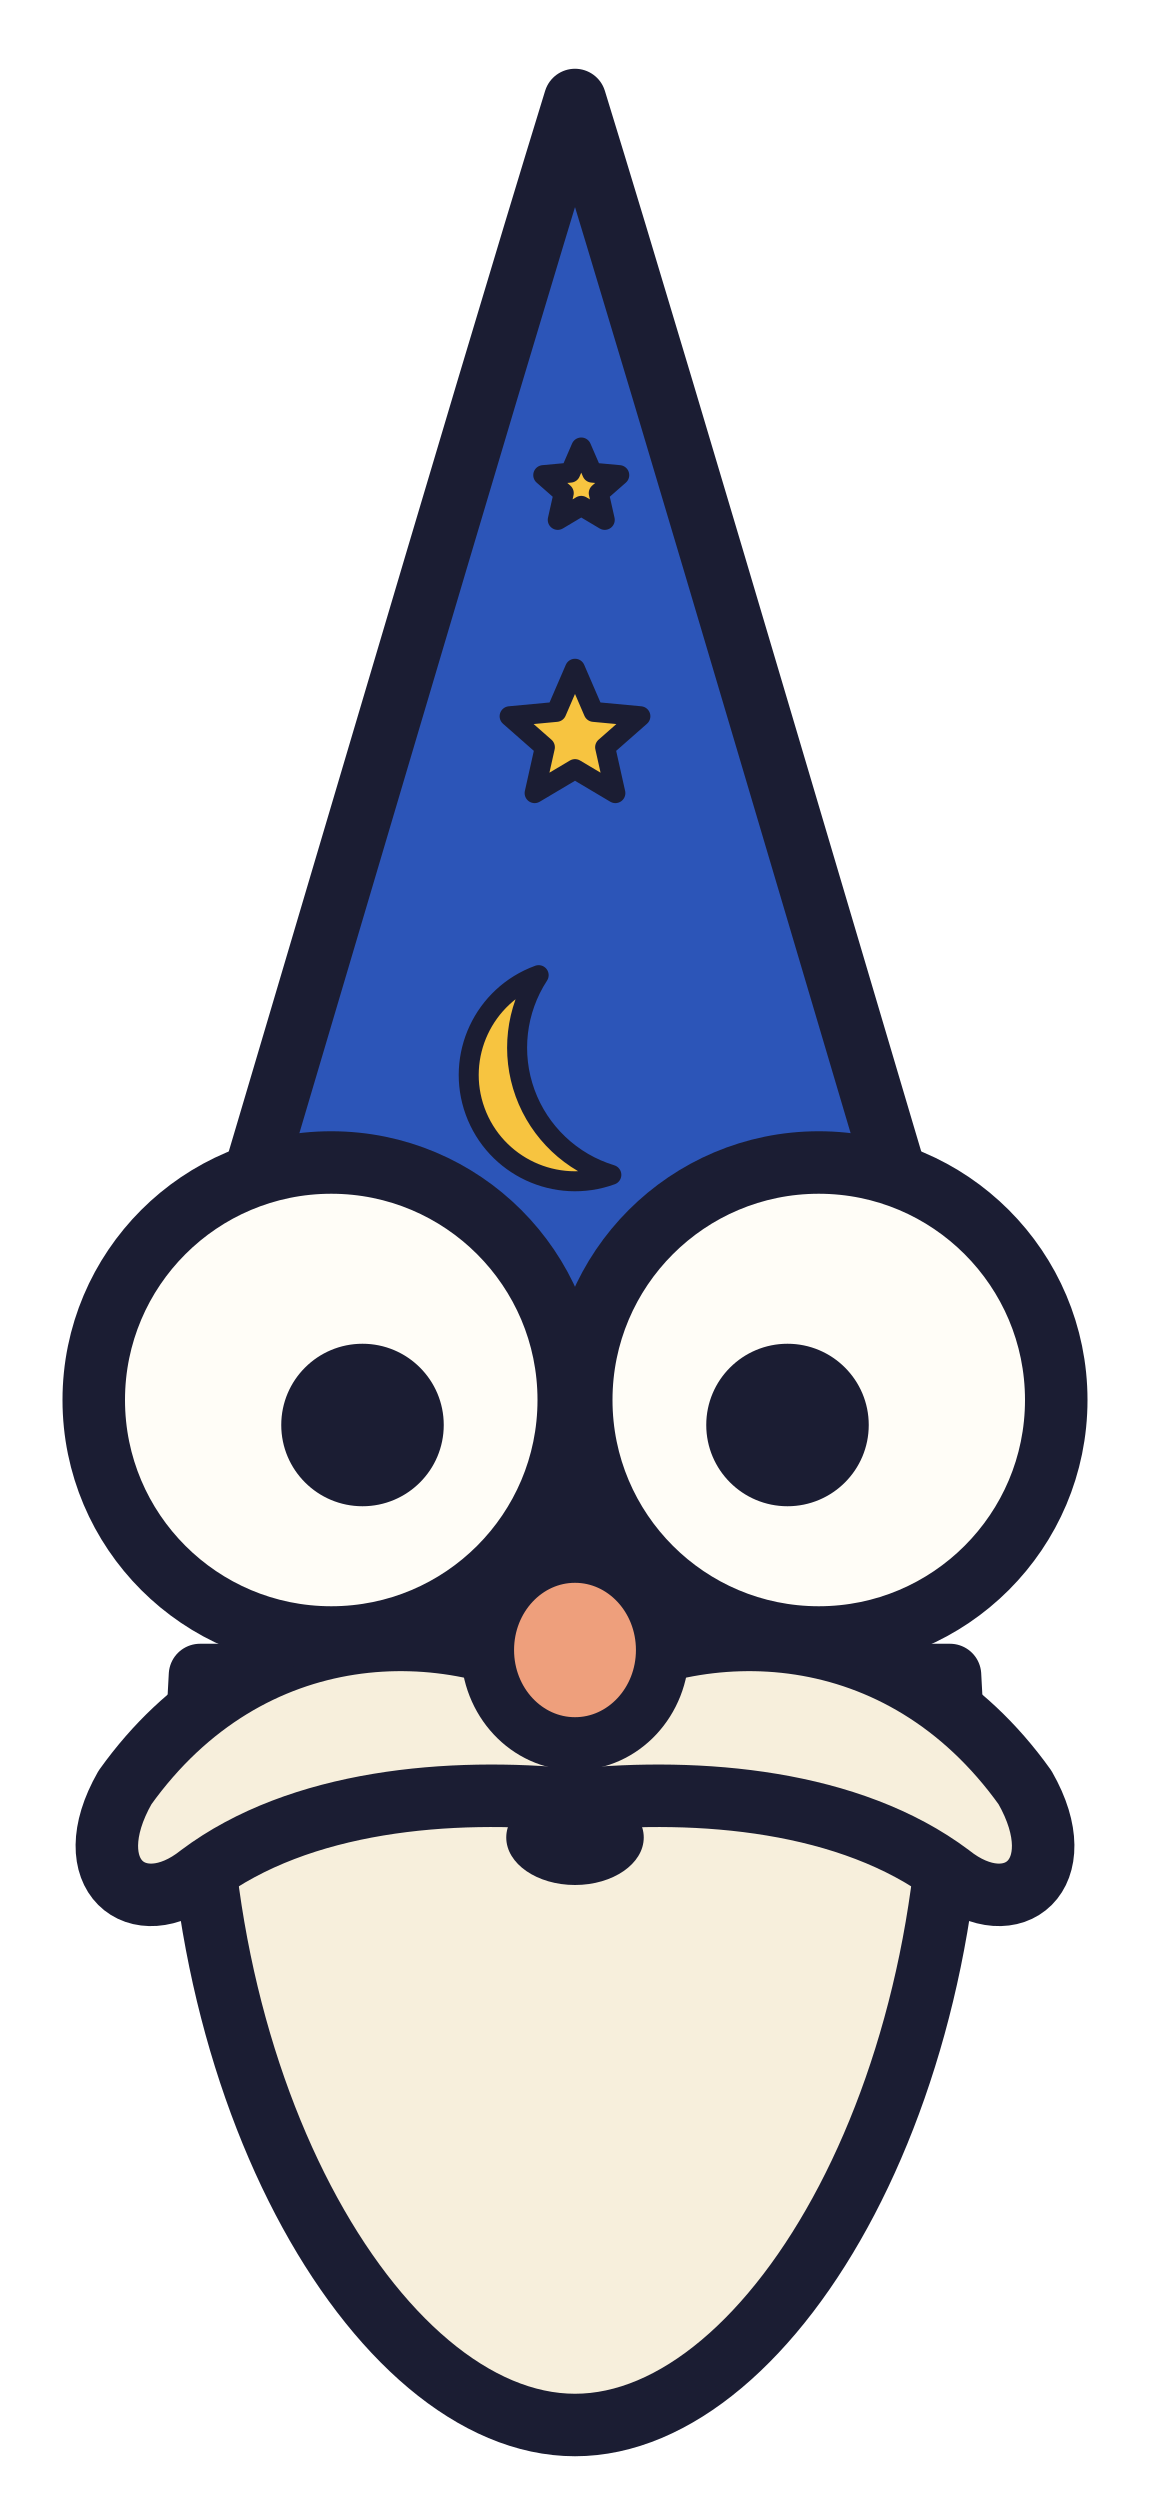
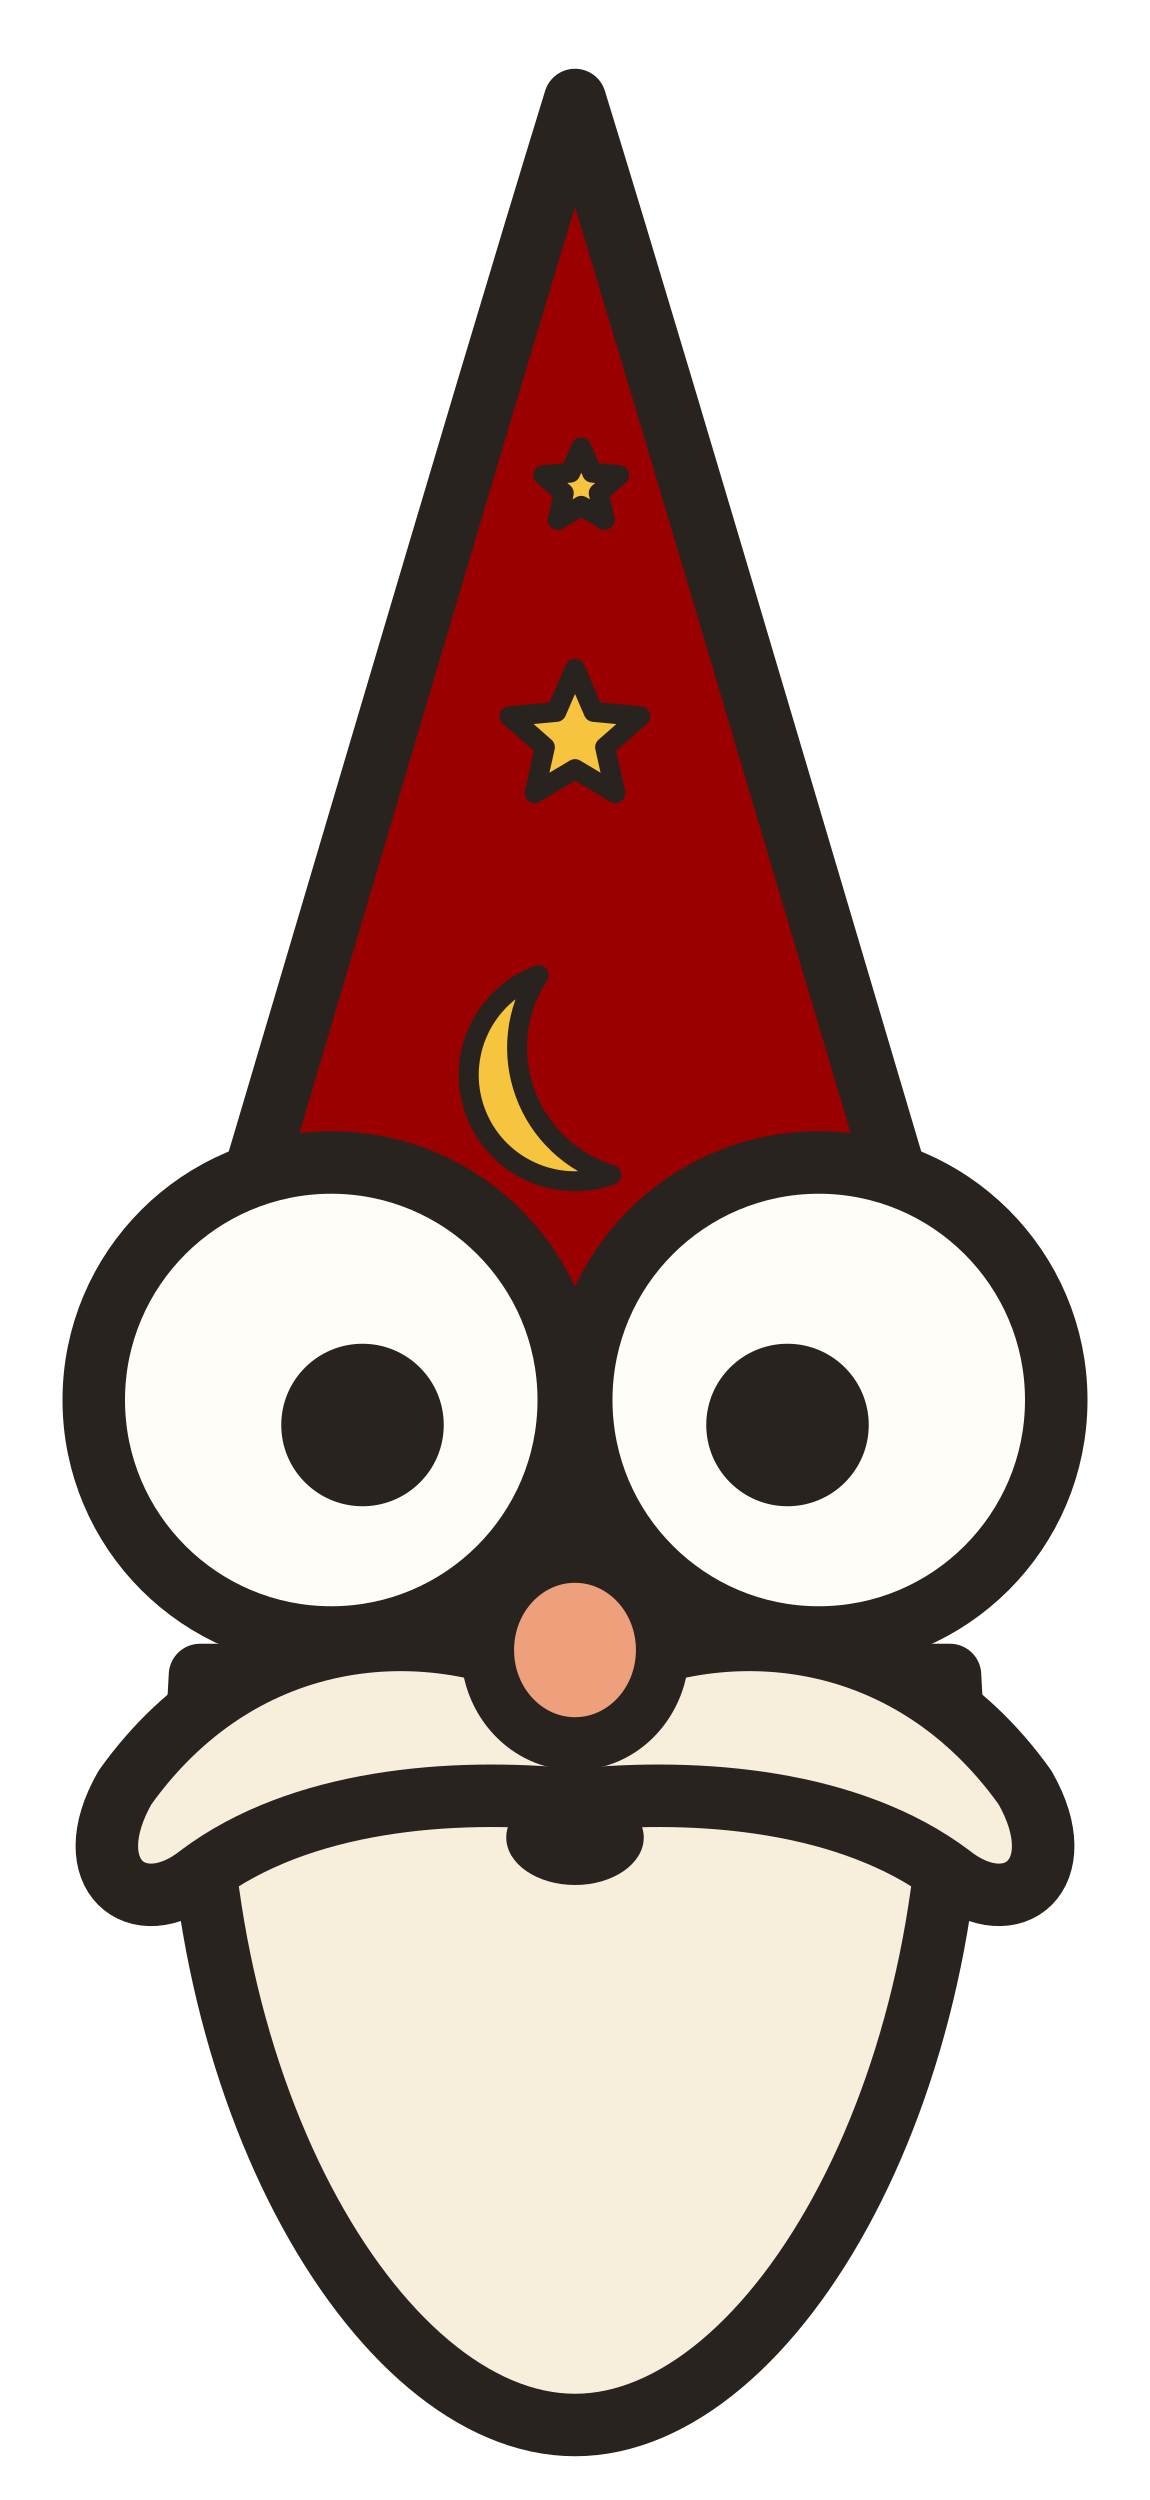
<svg xmlns="http://www.w3.org/2000/svg" viewBox="54 -4 92 200">
-   <path d="M100 4 C108 30 122 78 134 118 L66 118 C78 78 92 30 100 4 Z" fill="#2c55b8" stroke="#1b1d33" stroke-width="5" stroke-linejoin="round" stroke-linecap="round" />
-   <path transform="rotate(-20 100 82)" d="M100 73.5 A8.5 8.5 0 1 0 100 90.5 A10.63 10.63 0 0 1 100 73.5 Z" fill="#f7c440" stroke="#1b1d33" stroke-width="1.6" stroke-linejoin="round" />
-   <polygon points="100,49.5 101.49,52.95 105.23,53.3 102.41,55.78 103.23,59.45 100,57.53 96.77,59.45 97.59,55.78 94.77,53.3 98.51,52.95" fill="#f7c440" stroke="#1b1d33" stroke-width="1.6" stroke-linejoin="round" />
-   <polygon points="100.5,31.8 101.37,33.81 103.54,34.01 101.9,35.45 102.38,37.59 100.5,36.47 98.62,37.59 99.1,35.45 97.46,34.01 99.63,33.81" fill="#f7c440" stroke="#1b1d33" stroke-width="1.6" stroke-linejoin="round" />
-   <polygon points="88,95.4 88.7,97.03 90.47,97.2 89.14,98.37 89.53,100.1 88,99.2 86.47,100.1 86.86,98.37 85.53,97.2 87.3,97.03" fill="#f7c440" stroke="#1b1d33" stroke-width="1.6" stroke-linejoin="round" />
-   <polygon points="113,91.6 113.65,93.11 115.28,93.26 114.05,94.34 114.41,95.94 113,95.1 111.59,95.94 111.95,94.34 110.72,93.26 112.35,93.11" fill="#f7c440" stroke="#1b1d33" stroke-width="1.6" stroke-linejoin="round" />
-   <path d="M70 130 C68 162 84 190 100 190 C116 190 132 162 130 130 Z" fill="#f7efdc" stroke="#1b1d33" stroke-width="5" stroke-linejoin="round" stroke-linecap="round" />
-   <ellipse cx="100" cy="143" rx="5.5" ry="3.8" fill="#1b1d33" />
-   <path d="M100 131 C110 125 126 125 136 139 C140 146 135 150 130 146 C122 140 110 139 100 140 C90 139 78 140 70 146 C65 150 60 146 64 139 C74 125 90 125 100 131 Z" fill="#f7efdc" stroke="#1b1d33" stroke-width="5" stroke-linejoin="round" stroke-linecap="round" />
-   <circle cx="80.5" cy="108" r="19" fill="#fffdf7" stroke="#1b1d33" stroke-width="5" stroke-linejoin="round" stroke-linecap="round" />
-   <circle cx="119.5" cy="108" r="19" fill="#fffdf7" stroke="#1b1d33" stroke-width="5" stroke-linejoin="round" stroke-linecap="round" />
-   <circle cx="83" cy="110" r="6.5" fill="#1b1d33" />
-   <circle cx="117" cy="110" r="6.5" fill="#1b1d33" />
-   <ellipse cx="100" cy="128" rx="7" ry="7.5" fill="#ee9f7c" stroke="#1b1d33" stroke-width="4.25" stroke-linejoin="round" stroke-linecap="round" />
+   <path d="M100 4 C108 30 122 78 134 118 L66 118 C78 78 92 30 100 4 Z" fill="#9b0000" stroke="#29231f" stroke-width="5" stroke-linejoin="round" stroke-linecap="round" />
+   <path transform="rotate(-20 100 82)" d="M100 73.5 A8.5 8.5 0 1 0 100 90.5 A10.63 10.63 0 0 1 100 73.5 Z" fill="#f7c440" stroke="#29231f" stroke-width="1.6" stroke-linejoin="round" />
+   <polygon points="100,49.5 101.49,52.95 105.23,53.3 102.41,55.78 103.23,59.45 100,57.53 96.77,59.45 97.59,55.78 94.77,53.3 98.51,52.95" fill="#f7c440" stroke="#29231f" stroke-width="1.6" stroke-linejoin="round" />
+   <polygon points="100.5,31.8 101.37,33.81 103.54,34.01 101.9,35.45 102.38,37.59 100.5,36.47 98.62,37.59 99.1,35.45 97.46,34.01 99.63,33.81" fill="#f7c440" stroke="#29231f" stroke-width="1.6" stroke-linejoin="round" />
+   <polygon points="88,95.4 88.7,97.03 90.47,97.2 89.14,98.37 89.53,100.1 88,99.2 86.47,100.1 86.86,98.37 85.53,97.2 87.3,97.03" fill="#f7c440" stroke="#29231f" stroke-width="1.6" stroke-linejoin="round" />
+   <polygon points="113,91.6 113.65,93.11 115.28,93.26 114.05,94.34 114.41,95.94 113,95.1 111.59,95.94 111.95,94.34 110.72,93.26 112.35,93.11" fill="#f7c440" stroke="#29231f" stroke-width="1.6" stroke-linejoin="round" />
+   <path d="M70 130 C68 162 84 190 100 190 C116 190 132 162 130 130 Z" fill="#f7efdc" stroke="#29231f" stroke-width="5" stroke-linejoin="round" stroke-linecap="round" />
+   <ellipse cx="100" cy="143" rx="5.5" ry="3.8" fill="#29231f" />
+   <path d="M100 131 C110 125 126 125 136 139 C140 146 135 150 130 146 C122 140 110 139 100 140 C90 139 78 140 70 146 C65 150 60 146 64 139 C74 125 90 125 100 131 Z" fill="#f7efdc" stroke="#29231f" stroke-width="5" stroke-linejoin="round" stroke-linecap="round" />
+   <circle cx="80.5" cy="108" r="19" fill="#fffdf7" stroke="#29231f" stroke-width="5" stroke-linejoin="round" stroke-linecap="round" />
+   <circle cx="119.5" cy="108" r="19" fill="#fffdf7" stroke="#29231f" stroke-width="5" stroke-linejoin="round" stroke-linecap="round" />
+   <circle cx="83" cy="110" r="6.5" fill="#29231f" />
+   <circle cx="117" cy="110" r="6.5" fill="#29231f" />
+   <ellipse cx="100" cy="128" rx="7" ry="7.5" fill="#ee9f7c" stroke="#29231f" stroke-width="4.25" stroke-linejoin="round" stroke-linecap="round" />
</svg>
